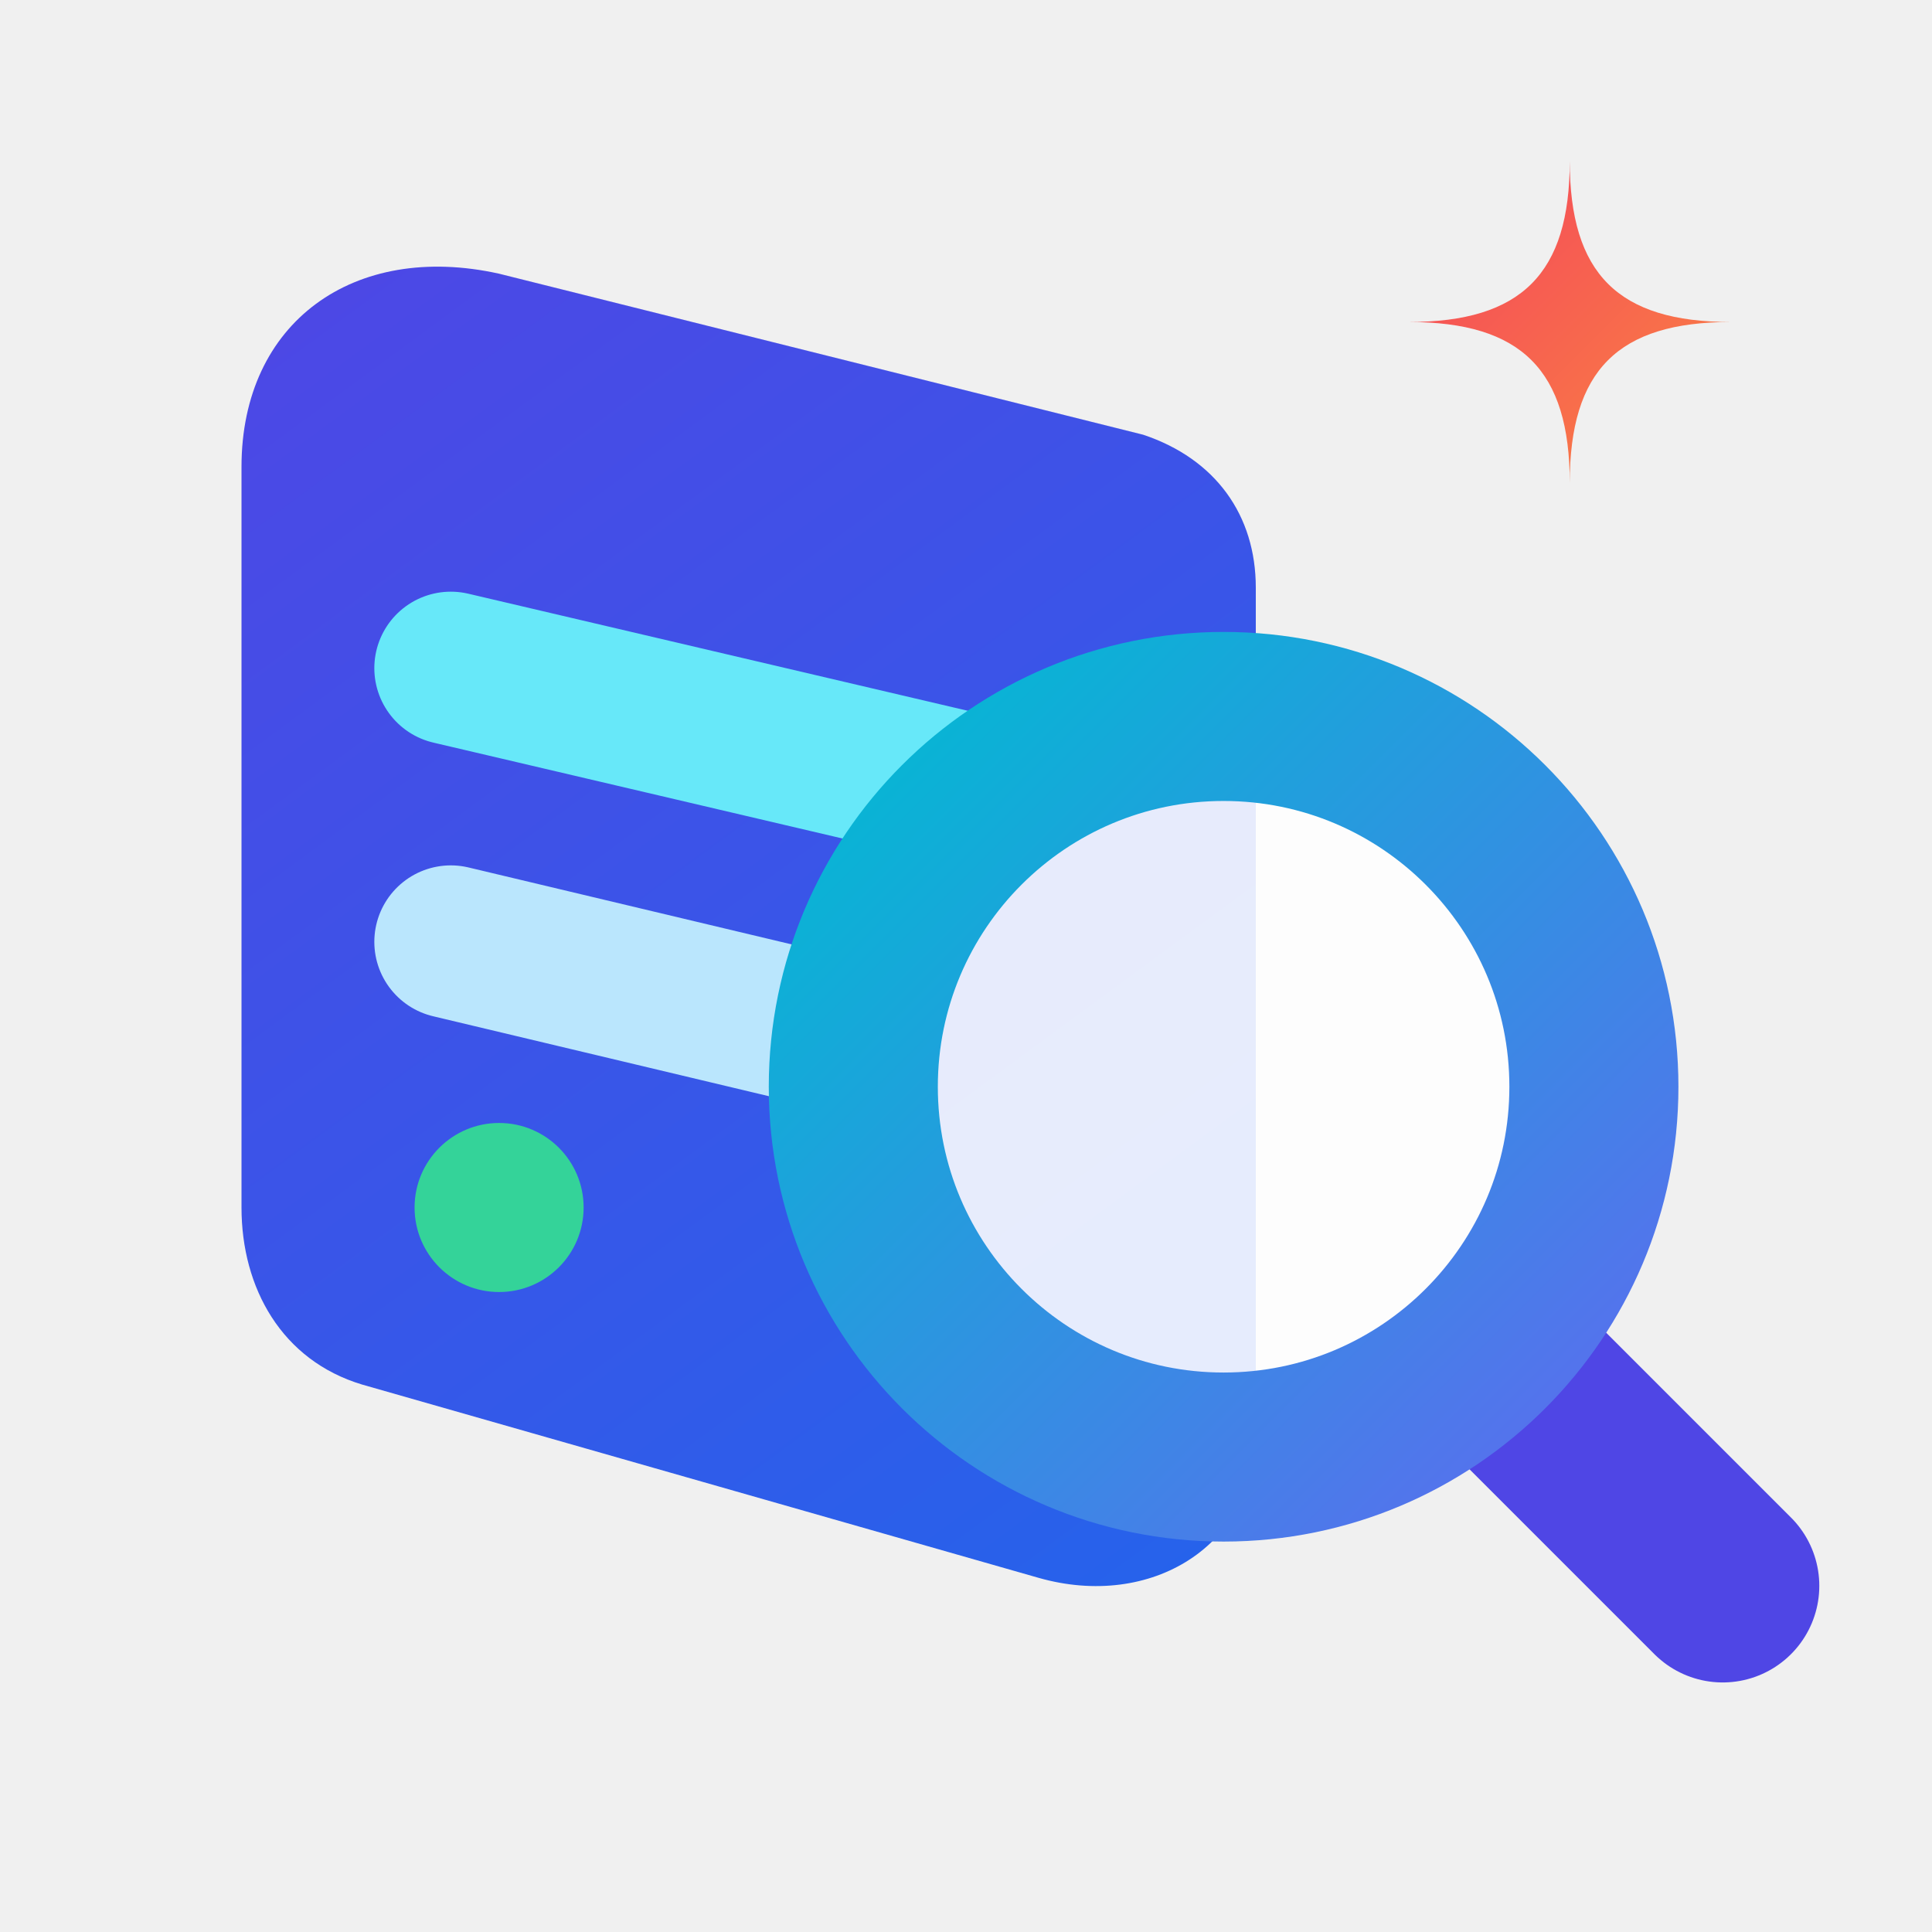
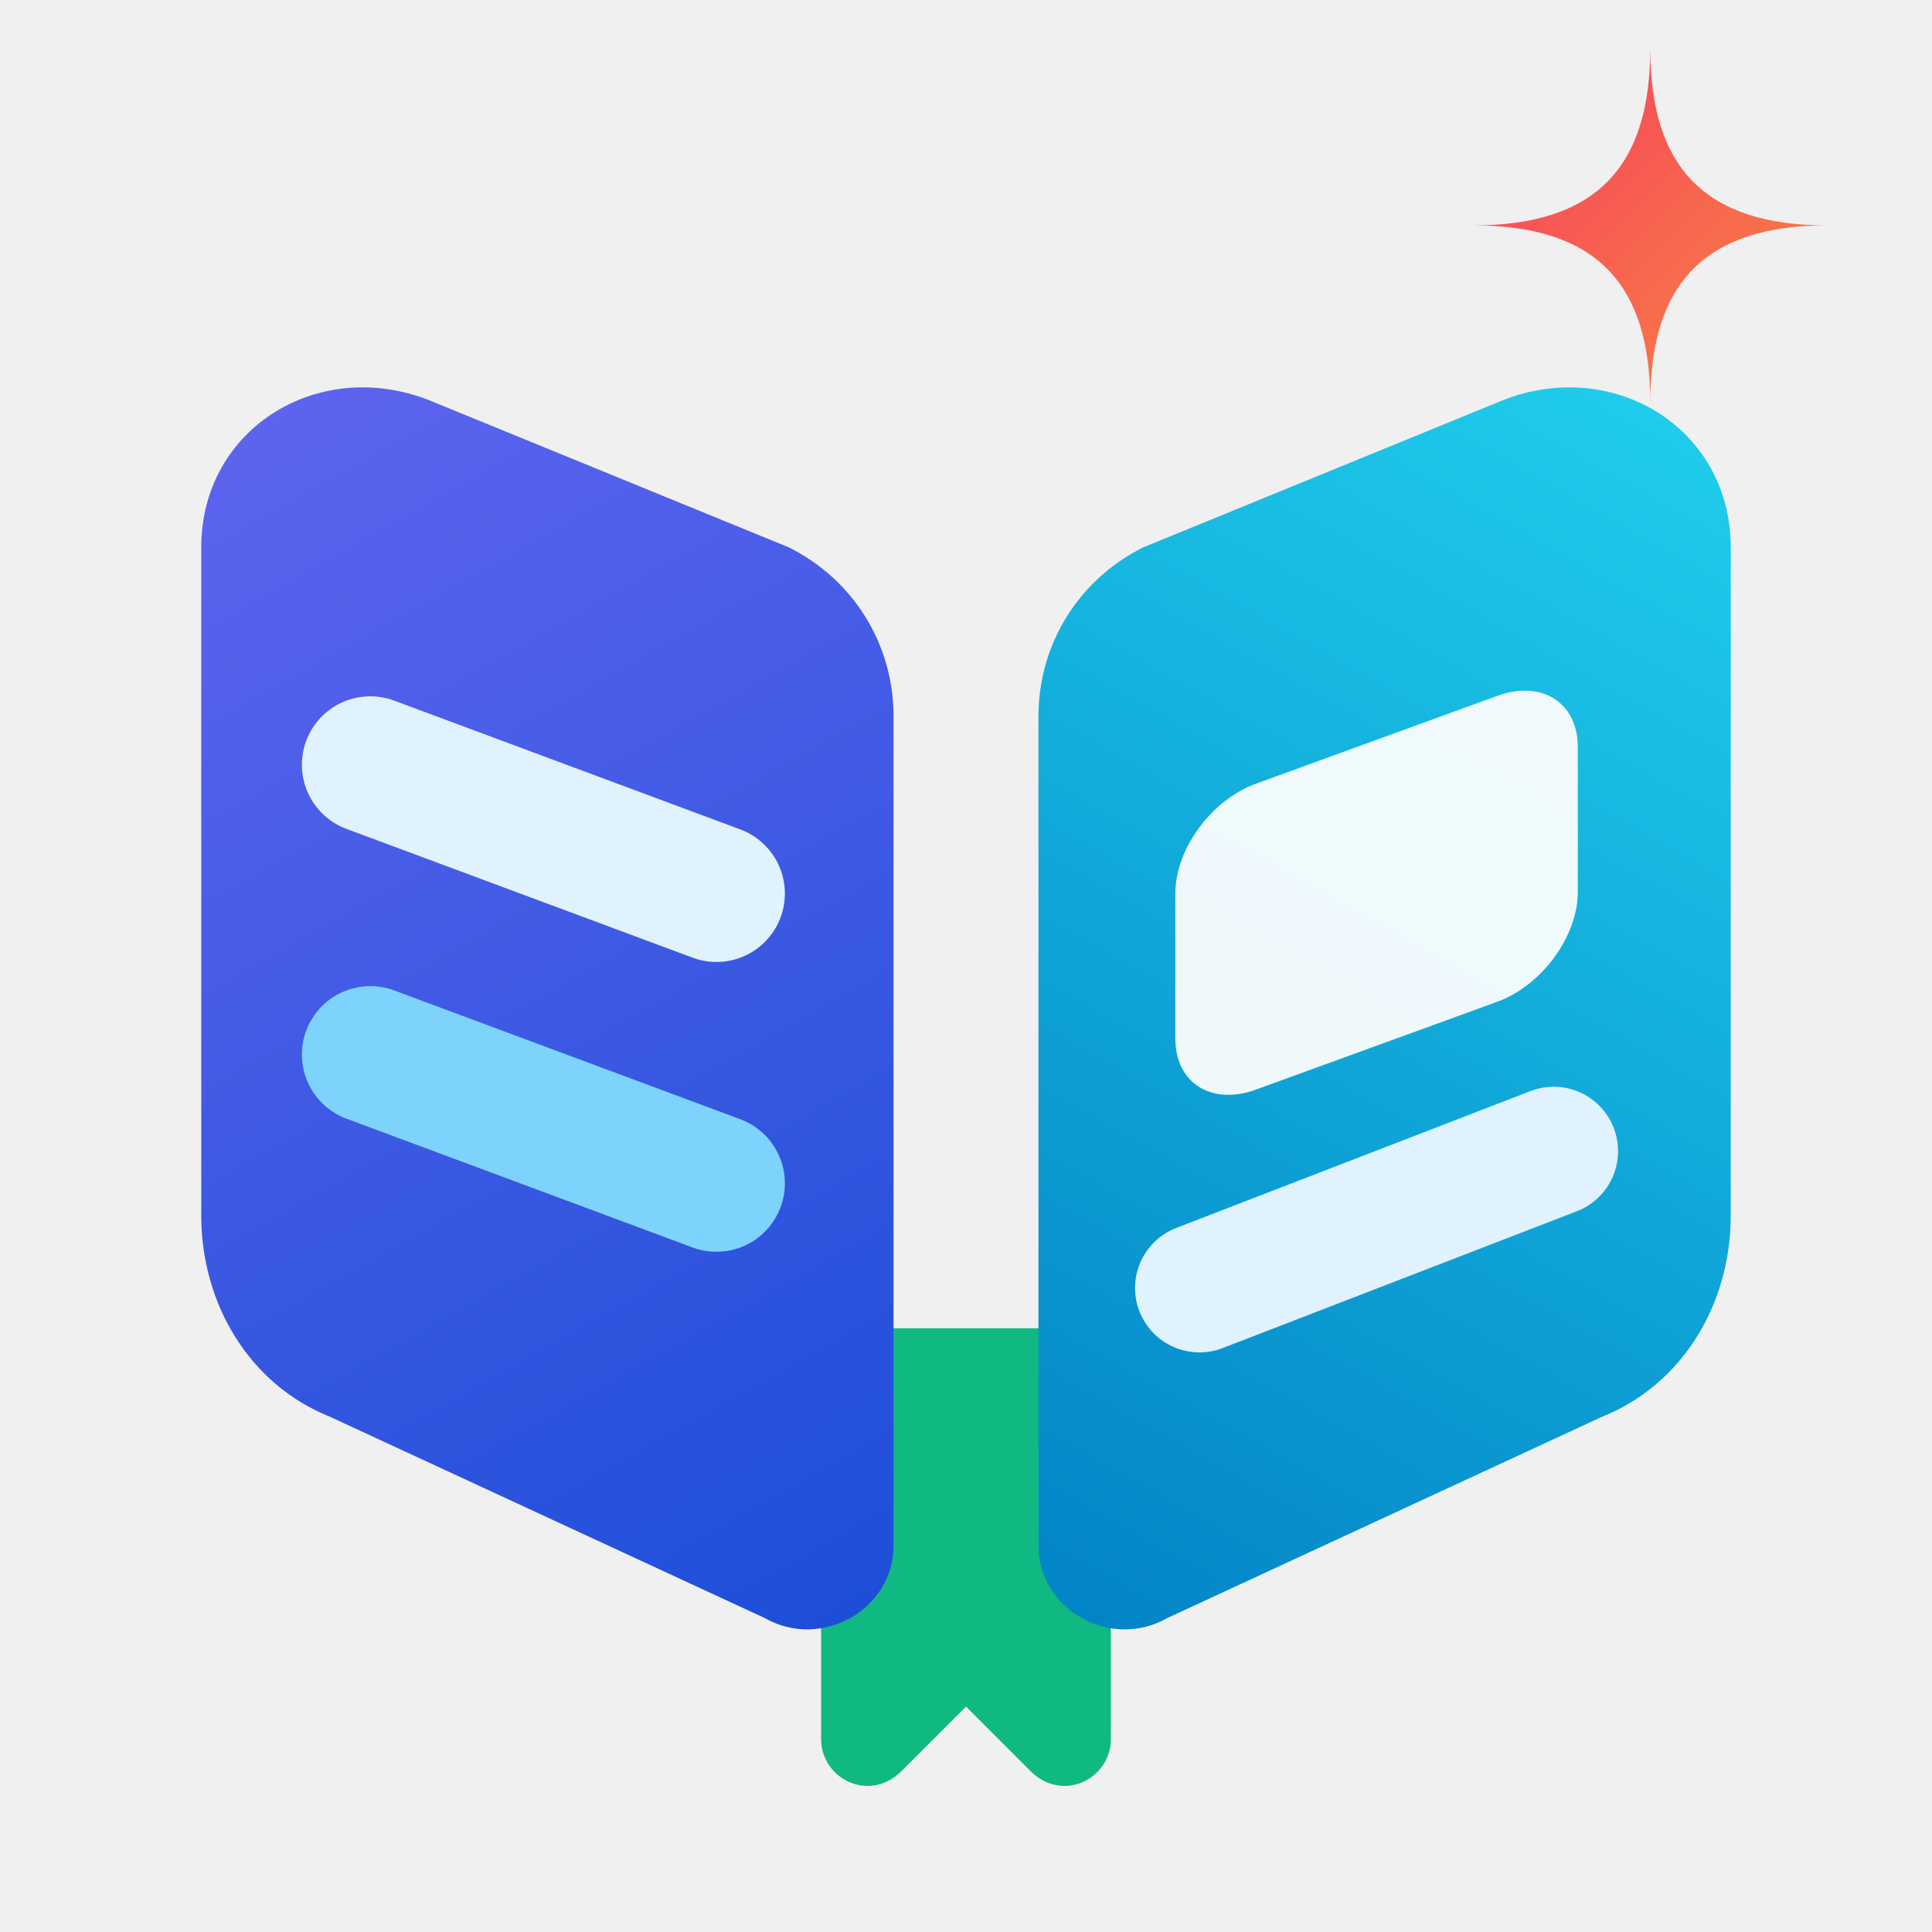
<svg xmlns="http://www.w3.org/2000/svg" viewBox="0 0 24 24" width="24" height="24" fill="none" role="img" aria-label="Zotero JournalFlow">
  <defs>
-     <linearGradient id="jft-folio" x1="2.5" y1="3" x2="15" y2="20" gradientUnits="userSpaceOnUse">
-       <stop offset="0%" stop-color="#4F46E5" />
-       <stop offset="100%" stop-color="#2563EB" />
+     <linearGradient id="jft-left" x1="2" y1="4" x2="11" y2="20" gradientUnits="userSpaceOnUse">
+       <stop offset="0%" stop-color="#6366F1" />
+       <stop offset="100%" stop-color="#1D4ED8" />
    </linearGradient>
-     <linearGradient id="jft-ring" x1="11" y1="9" x2="21" y2="19" gradientUnits="userSpaceOnUse">
-       <stop offset="0%" stop-color="#06B6D4" />
-       <stop offset="100%" stop-color="#6366F1" />
+     <linearGradient id="jft-right" x1="13" y1="20" x2="22" y2="4" gradientUnits="userSpaceOnUse">
+       <stop offset="0%" stop-color="#0284C7" />
+       <stop offset="100%" stop-color="#22D3EE" />
    </linearGradient>
-     <linearGradient id="jft-spark" x1="17" y1="2" x2="22" y2="7" gradientUnits="userSpaceOnUse">
+     <linearGradient id="jft-spark" x1="18" y1="1" x2="23" y2="6" gradientUnits="userSpaceOnUse">
      <stop offset="0%" stop-color="#F43F5E" />
      <stop offset="100%" stop-color="#FB923C" />
    </linearGradient>
  </defs>
-   <path d="M 3 5.8 C 3 4 4.4 3 6.2 3.4 L 14.2 5.4 C 15.1 5.7 15.6 6.4 15.6 7.3 L 15.6 17.8 C 15.6 19.2 14.3 20 12.9 19.6 L 4.5 17.2 C 3.5 16.9 3 16 3 15 Z" fill="url(#jft-folio)" />
-   <path d="M 5.6 8.3 L 12 9.8" stroke="#67E8F9" stroke-width="1.9" stroke-linecap="round" />
-   <path d="M 5.6 11.7 L 9.8 12.7" stroke="#BAE6FD" stroke-width="1.9" stroke-linecap="round" />
-   <circle cx="6.2" cy="15" r="1.05" fill="#34D399" />
-   <circle cx="15.2" cy="13.5" r="4.1" fill="#FFFFFF" fill-opacity="0.88" />
-   <path d="M 18.7 17 L 21.4 19.7" stroke="#4F46E5" stroke-width="2.4" stroke-linecap="round" />
-   <circle cx="15.2" cy="13.5" r="4.6" stroke="url(#jft-ring)" stroke-width="2.1" />
-   <path d="M 19.5 2 C 19.5 3.4 20.1 4 21.5 4 C 20.1 4 19.5 4.6 19.5 6 C 19.5 4.6 18.9 4 17.5 4 C 18.9 4 19.5 3.4 19.5 2 Z" fill="url(#jft-spark)" />
+   <path d="M 10.2 16.5 L 13.8 16.5 L 13.8 21.6 C 13.8 22.1 13.2 22.4 12.8 22 L 12 21.2 L 11.2 22 C 10.8 22.4 10.2 22.1 10.2 21.6 Z" fill="#10B981" />
+   <path d="M 2.5 6.8 C 2.5 5.3 4 4.4 5.4 5 L 9.8 6.8 C 10.6 7.2 11.1 8 11.1 8.9 L 11.1 19.2 C 11.1 20 10.2 20.5 9.5 20.1 L 4.1 17.6 C 3.1 17.2 2.5 16.2 2.5 15.1 Z" fill="url(#jft-left)" />
+   <path d="M 4.6 9.5 L 8.9 11.1" stroke="#E0F2FE" stroke-width="1.7" stroke-linecap="round" />
+   <path d="M 4.6 13.1 L 8.9 14.7" stroke="#7DD3FC" stroke-width="1.7" stroke-linecap="round" />
+   <path d="M 12.9 8.9 C 12.9 8 13.4 7.2 14.2 6.8 L 18.6 5 C 20 4.4 21.5 5.3 21.5 6.8 L 21.5 15.1 C 21.5 16.2 20.9 17.2 19.9 17.6 L 14.5 20.1 C 13.8 20.5 12.9 20 12.9 19.2 Z" fill="url(#jft-right)" />
+   <g transform="translate(14.6 10.1) skewY(-20)">
+     <rect x="0" y="0" width="5" height="3.8" rx="1" fill="#FFFFFF" fill-opacity="0.93" />
+   </g>
+   <path d="M 14.9 16 L 19.3 14.3" stroke="#E0F2FE" stroke-width="1.6" stroke-linecap="round" />
+   <path d="M 20.5 0.6 C 20.5 2.1 21.2 2.8 22.7 2.8 C 21.2 2.8 20.5 3.5 20.5 5 C 20.5 3.5 19.8 2.8 18.3 2.8 C 19.8 2.8 20.5 2.1 20.5 0.6 Z" fill="url(#jft-spark)" />
</svg>
